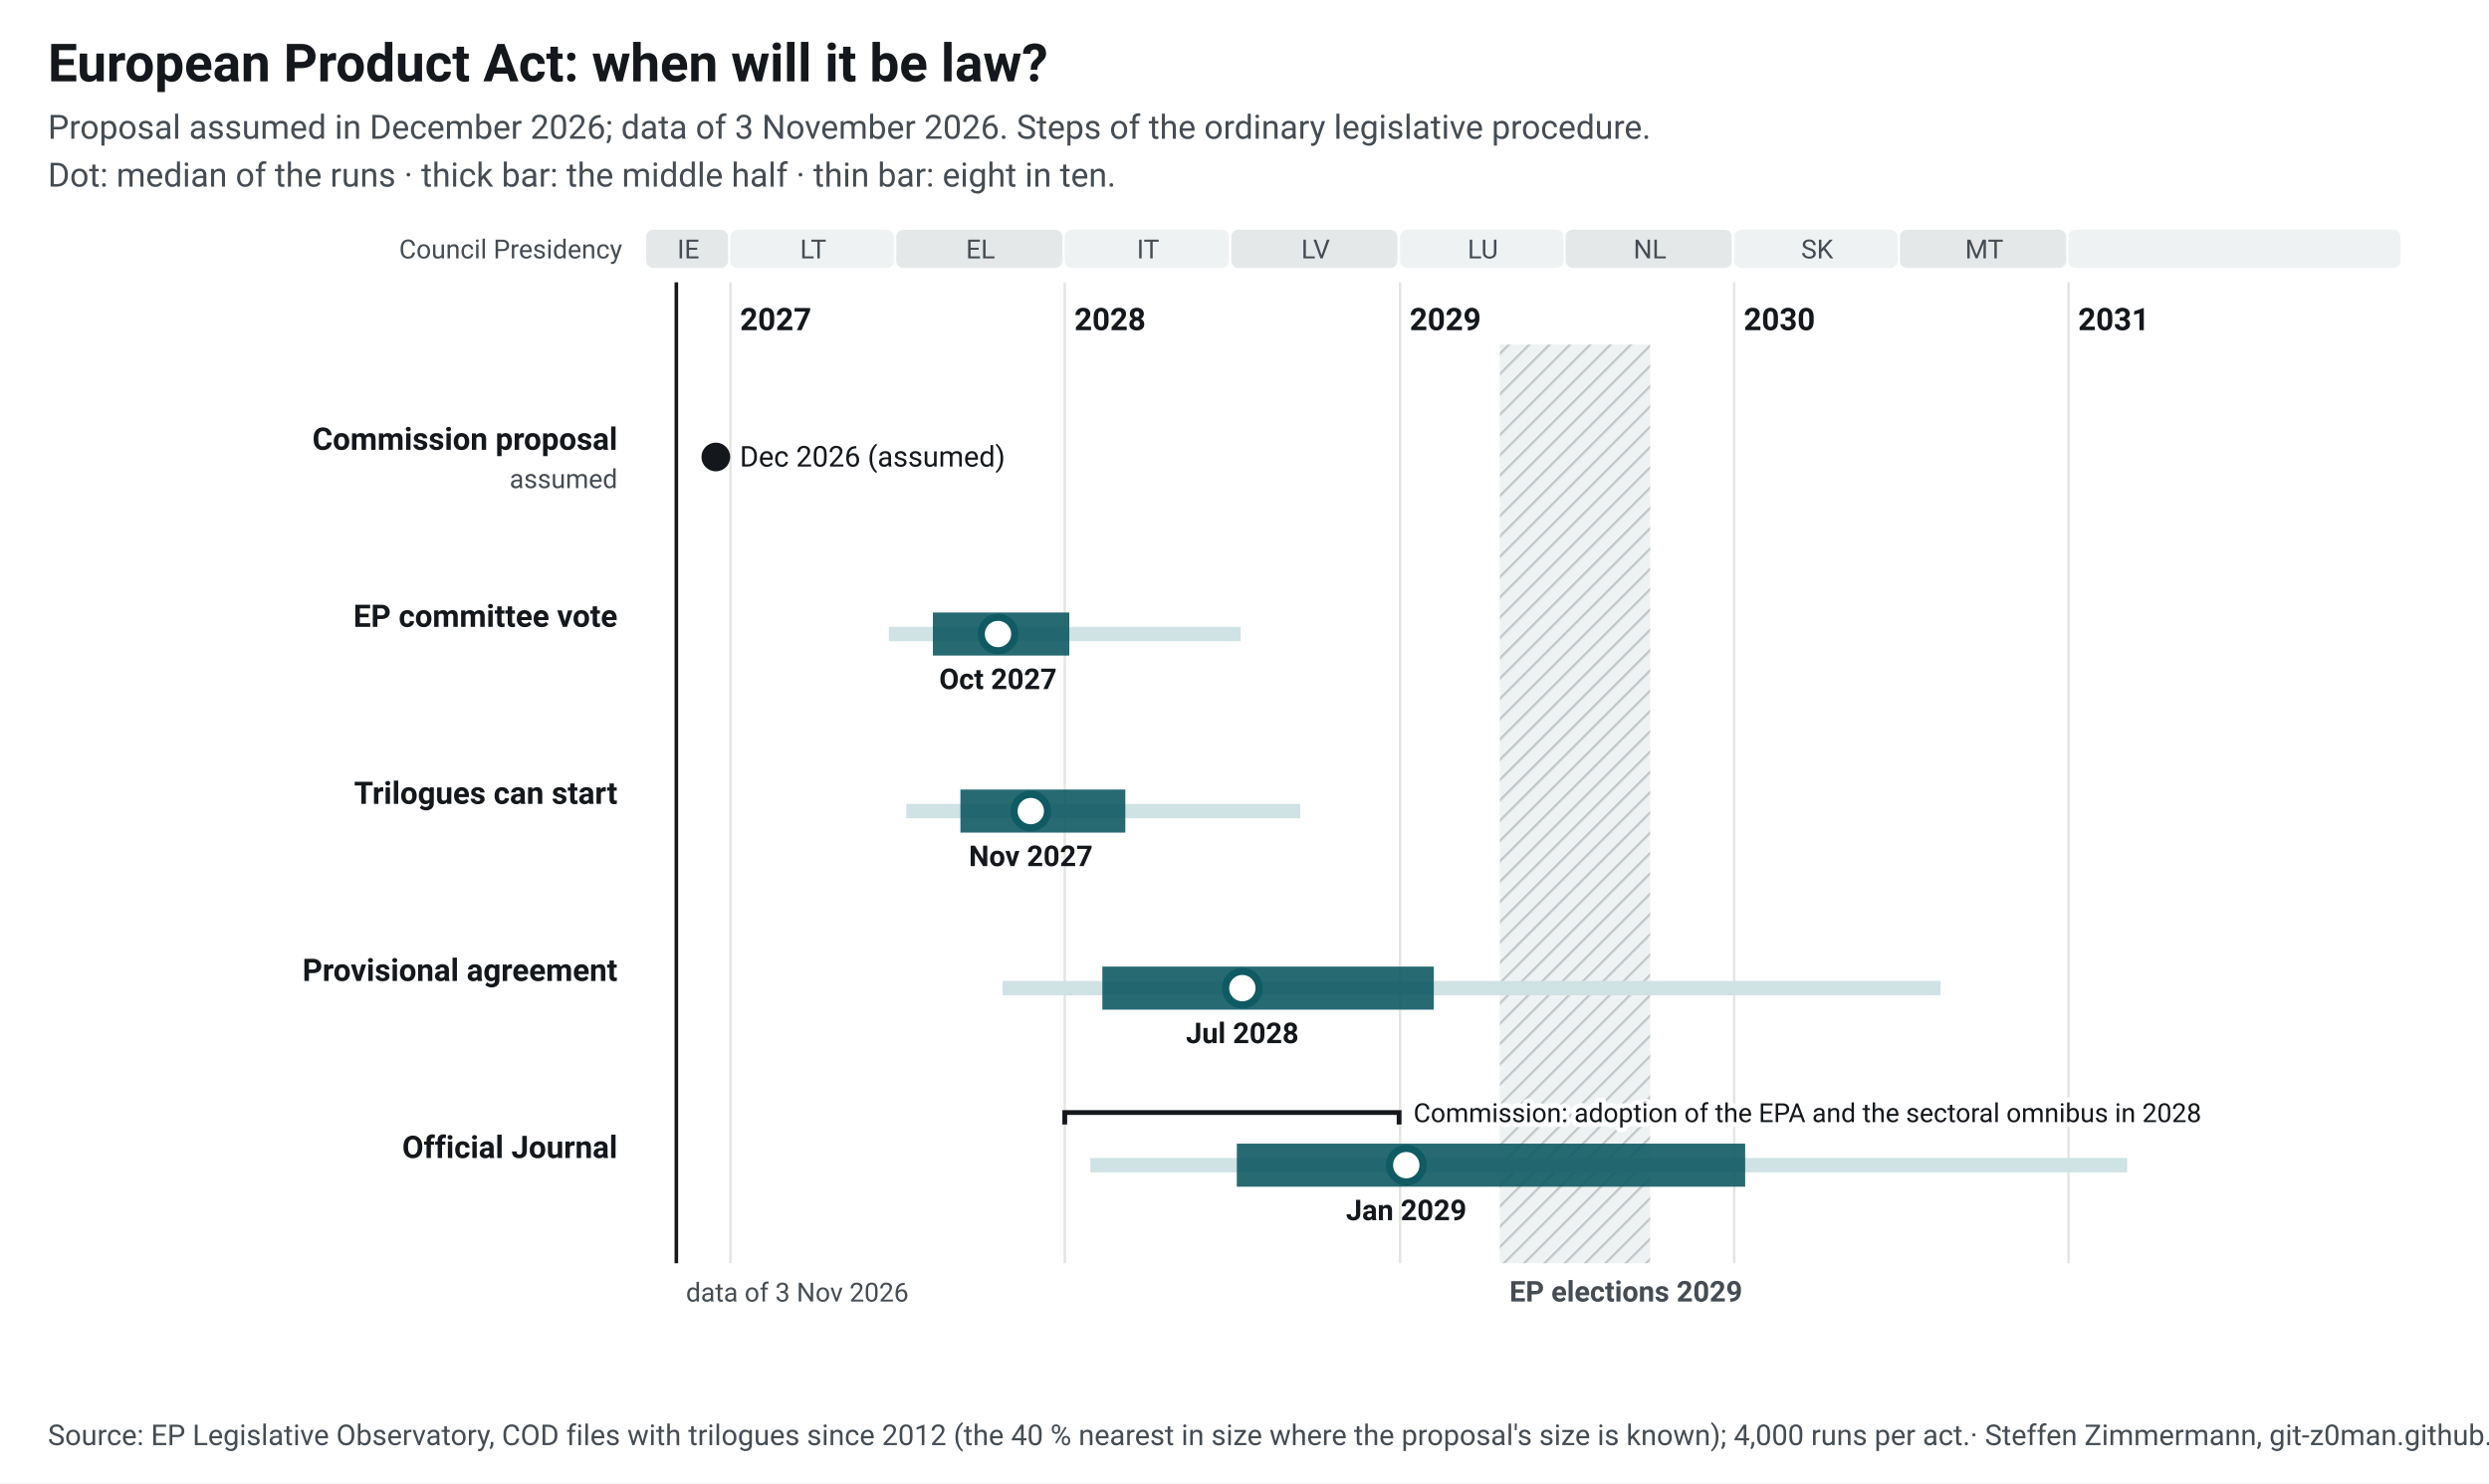
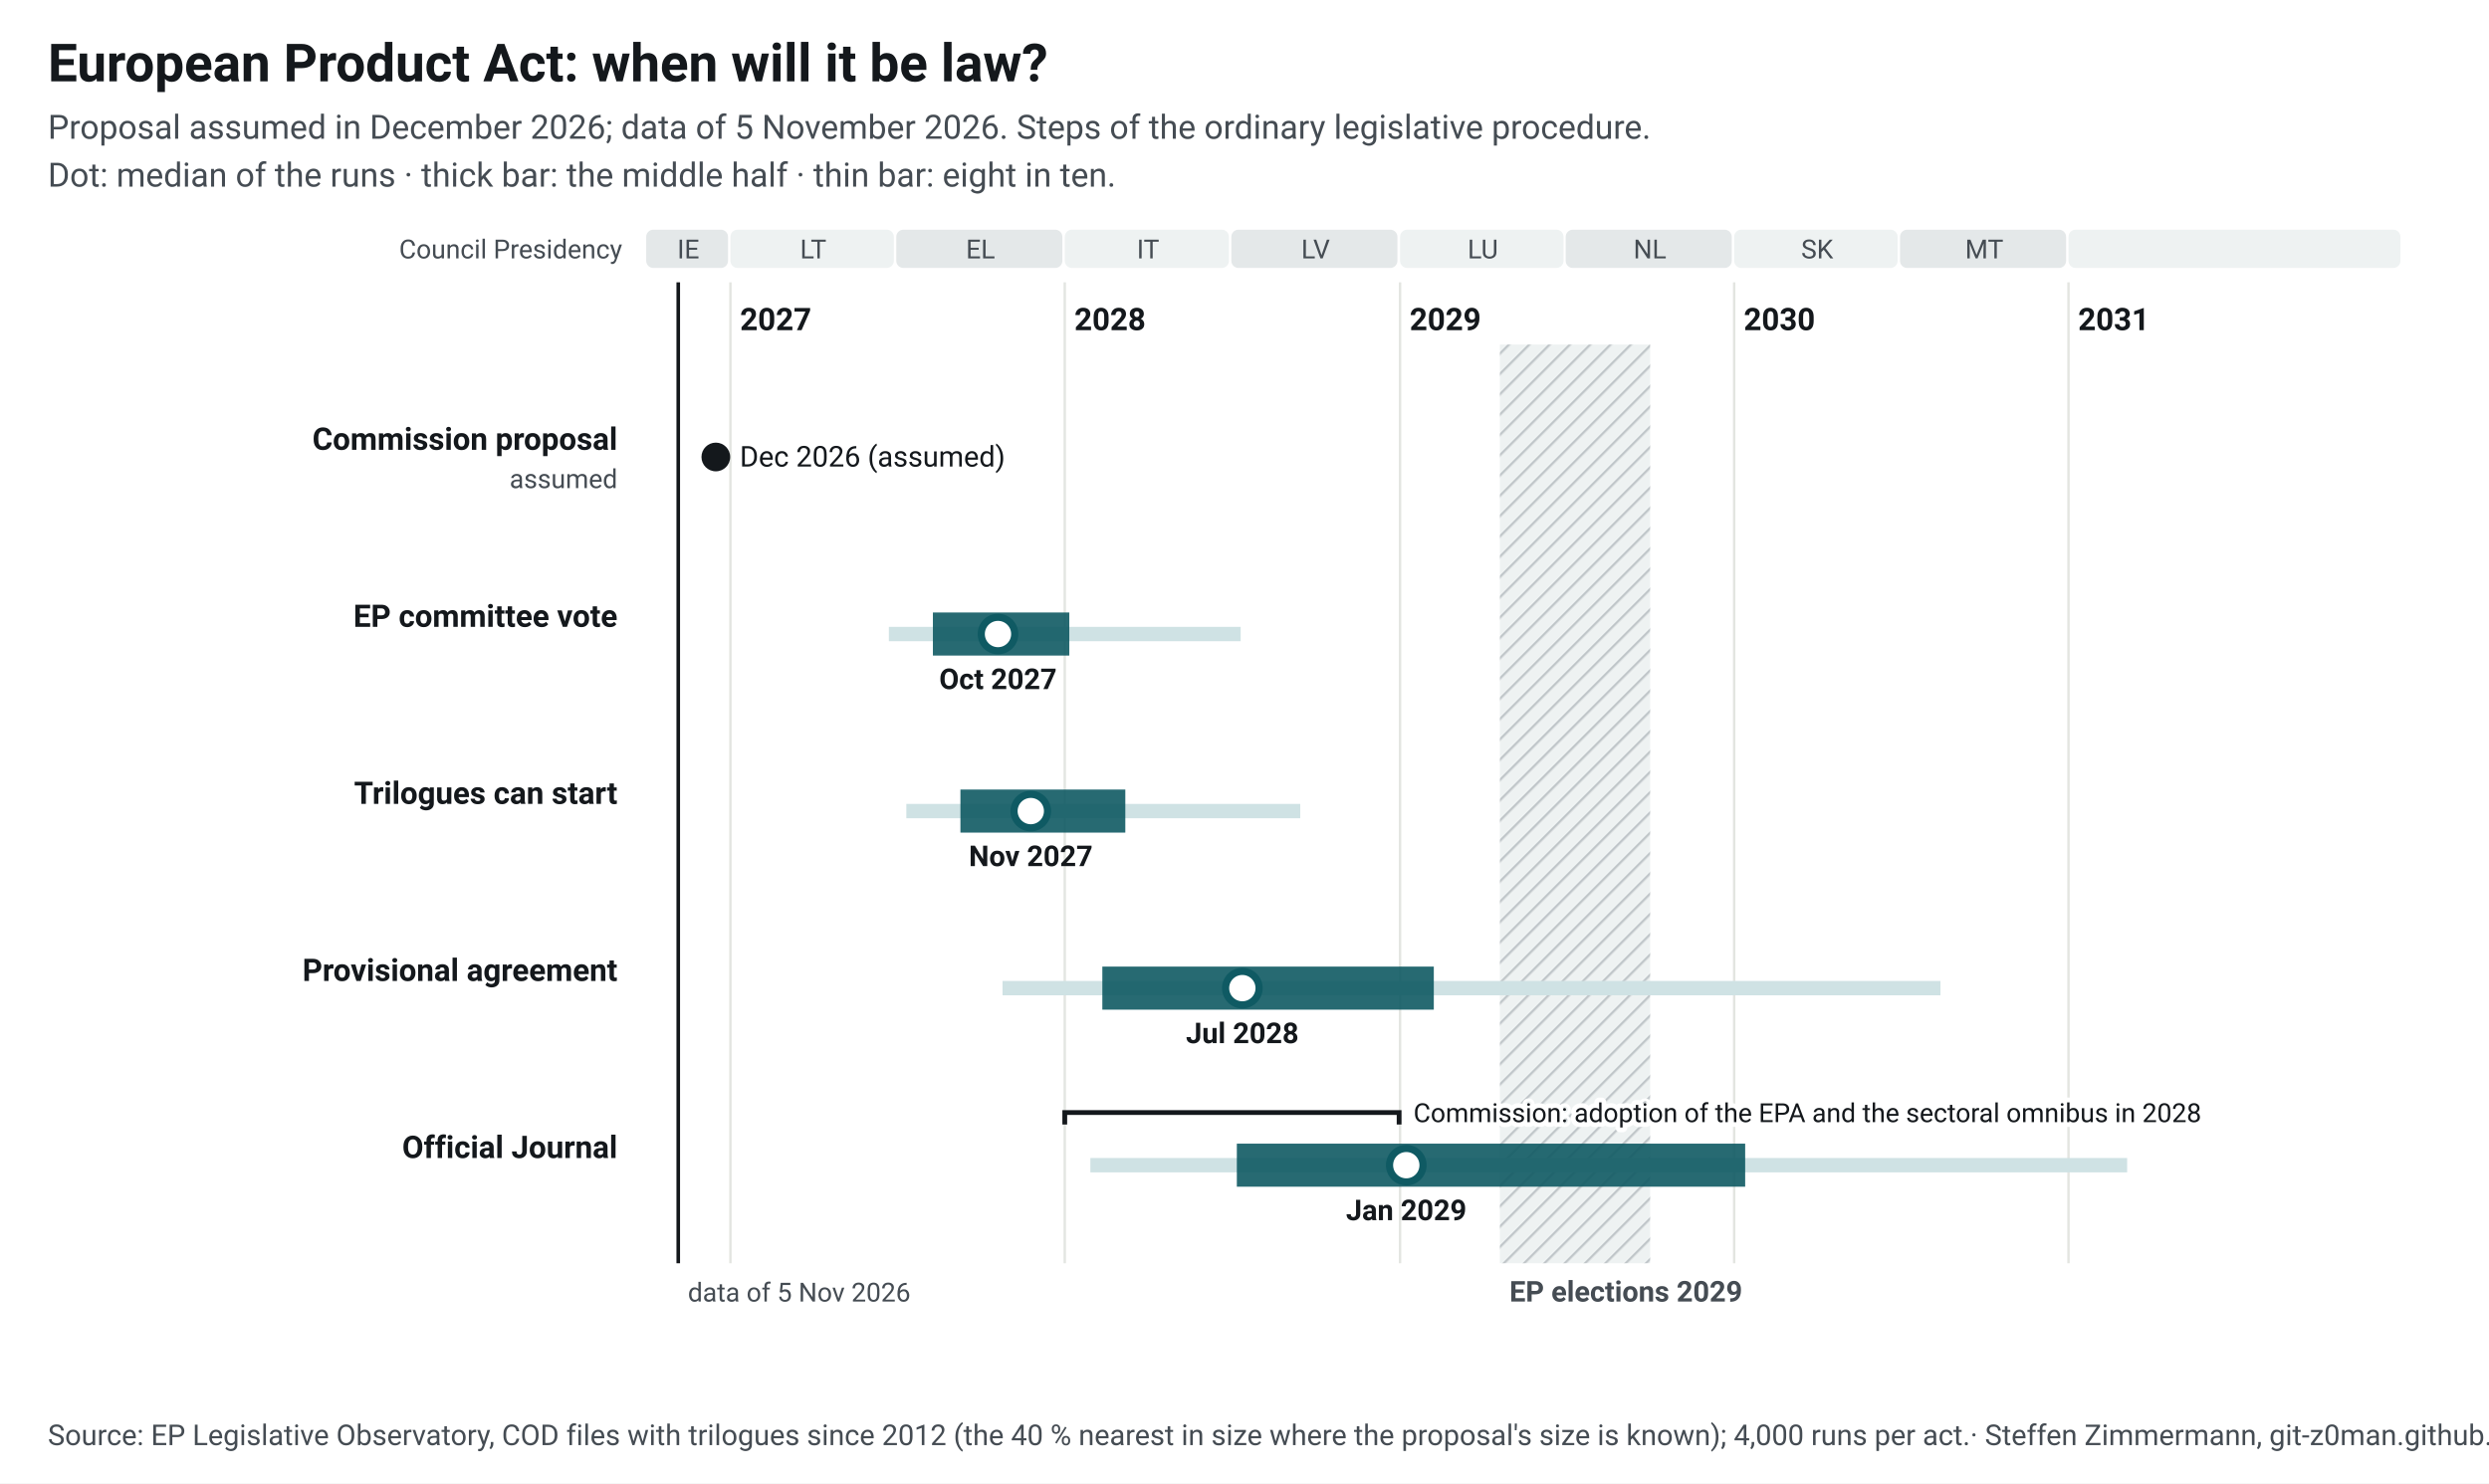
<svg xmlns="http://www.w3.org/2000/svg" width="1040" height="620" viewBox="0 0 1040 620" font-family="&quot;Source Sans 3&quot;, system-ui, -apple-system, Segoe UI, Roboto, Arial, sans-serif" font-size="13">
  <style>.ink{fill:#14181c}.mu{fill:#454c53}.gr{stroke:#e3e5e1;stroke-width:1}.pa{fill:#eef2f2}.pb{fill:#e4e8e9}.hb{fill:#eef2f2}.hl{stroke:#c3c9cc}.wt{fill:#454c53}.pt{fill:#14181c;paint-order:stroke;stroke:#fff;stroke-width:4px;stroke-linejoin:round}.pl{stroke:#14181c}.td{stroke:#14181c;stroke-width:1.5}.b50{fill:#0f5a63;opacity:.9}.b80{fill:#cfe2e4}.med{fill:#fff;stroke:#0f5a63}.fx{fill:#14181c}.ini{fill:#e3eeef;stroke:#6e9195;stroke-width:1}.ini80{fill:#a7b7ba}.inim{stroke:#6e9195;stroke-width:2}.c1{stroke:#0f5a63}.c2{stroke:#454c53;stroke-dasharray:7 4}a text{fill:#0f5a63}.nl-pending{fill:#0f5a63}.nl-adopted{fill:#5b646b}.nl-plan{fill:#fff;stroke:#14181c}.nl-open{fill:none;stroke:#14181c}.nl-q{fill:#14181c}.nl-row{stroke:#e3e5e1;stroke-width:.6}.nl-g-announced{fill:#f1f2f3}.nl-g-pending{fill:#e3eeef}.nl-g-adopted{fill:#eef2f2}</style>
  <rect width="1040" height="620" fill="#fff" />
  <text x="20" y="34" font-size="22" font-weight="700" class="ink">European Product Act: when will it be law?</text>
-   <text x="20" y="58" font-size="14" class="mu">Proposal assumed in December 2026; data of 3 November 2026. Steps of the ordinary legislative procedure.</text>
+   <text x="20" y="58" font-size="14" class="mu">Proposal assumed in December 2026; data of 5 November 2026. Steps of the ordinary legislative procedure.</text>
  <text x="20" y="78" font-size="14" class="mu">Dot: median of the runs · thick bar: the middle half · thin bar: eight in ten.</text>
  <g transform="translate(20,92)">
    <defs>
-       <pattern id="hatch-31" width="6" height="6" patternUnits="userSpaceOnUse" patternTransform="rotate(45)">
+       <pattern id="hatch-33" width="6" height="6" patternUnits="userSpaceOnUse" patternTransform="rotate(45)">
        <rect width="6" height="6" class="hb" />
        <line x1="0" y1="0" x2="0" y2="6" class="hl" stroke-width="2" />
      </pattern>
    </defs>
    <rect x="250.0" y="4" width="34.2" height="16" rx="3" class="pb" data-tip="Council Presidency: IE, Jul 2026 to Dec 2026" />
    <text x="267.6" y="16" text-anchor="middle" font-size="11" class="mu">IE</text>
    <rect x="285.2" y="4" width="68.3" height="16" rx="3" class="pa" data-tip="Council Presidency: LT, Jan 2027 to Jun 2027" />
    <text x="319.8" y="16" text-anchor="middle" font-size="11" class="mu">LT</text>
    <rect x="354.5" y="4" width="69.4" height="16" rx="3" class="pb" data-tip="Council Presidency: EL, Jul 2027 to Dec 2027" />
    <text x="389.7" y="16" text-anchor="middle" font-size="11" class="mu">EL</text>
    <rect x="424.9" y="4" width="68.6" height="16" rx="3" class="pa" data-tip="Council Presidency: IT, Jan 2028 to Jun 2028" />
    <text x="459.7" y="16" text-anchor="middle" font-size="11" class="mu">IT</text>
    <rect x="494.5" y="4" width="69.4" height="16" rx="3" class="pb" data-tip="Council Presidency: LV, Jul 2028 to Dec 2028" />
    <text x="529.7" y="16" text-anchor="middle" font-size="11" class="mu">LV</text>
    <rect x="565.0" y="4" width="68.3" height="16" rx="3" class="pa" data-tip="Council Presidency: LU, Jan 2029 to Jun 2029" />
    <text x="599.6" y="16" text-anchor="middle" font-size="11" class="mu">LU</text>
    <rect x="634.2" y="4" width="69.4" height="16" rx="3" class="pb" data-tip="Council Presidency: NL, Jul 2029 to Dec 2029" />
    <text x="669.4" y="16" text-anchor="middle" font-size="11" class="mu">NL</text>
    <rect x="704.6" y="4" width="68.3" height="16" rx="3" class="pa" data-tip="Council Presidency: SK, Jan 2030 to Jun 2030" />
    <text x="739.3" y="16" text-anchor="middle" font-size="11" class="mu">SK</text>
    <rect x="773.9" y="4" width="69.4" height="16" rx="3" class="pb" data-tip="Council Presidency: MT, Jul 2030 to Dec 2030" />
    <text x="809.1" y="16" text-anchor="middle" font-size="11" class="mu">MT</text>
    <rect x="844.3" y="4" width="138.7" height="16" rx="3" class="pa" data-tip="Council Presidency: not decided, Jan 2031 to Dec 2031" />
    <text x="914.2" y="16" text-anchor="middle" font-size="11" class="mu" />
    <line x1="285.2" y1="26" x2="285.2" y2="436" class="gr" />
    <text x="289.2" y="46" font-weight="600" class="ink">2027</text>
    <line x1="424.9" y1="26" x2="424.9" y2="436" class="gr" />
    <text x="428.9" y="46" font-weight="600" class="ink">2028</text>
    <line x1="565.0" y1="26" x2="565.0" y2="436" class="gr" />
    <text x="569.0" y="46" font-weight="600" class="ink">2029</text>
    <line x1="704.6" y1="26" x2="704.6" y2="436" class="gr" />
    <text x="708.6" y="46" font-weight="600" class="ink">2030</text>
    <line x1="844.3" y1="26" x2="844.3" y2="436" class="gr" />
    <text x="848.3" y="46" font-weight="600" class="ink">2031</text>
-     <rect x="606.7" y="52" width="62.8" height="384" fill="url(#hatch-31)" data-tip="European elections 2029: Parliament does no legislative work from its last session in April until the new committees vote again in October (assumption, as in 2024; the dates are not set yet)." />
+     <rect x="606.7" y="52" width="62.8" height="384" fill="url(#hatch-33)" data-tip="European elections 2029: Parliament does no legislative work from its last session in April until the new committees vote again in October (assumption, as in 2024; the dates are not set yet)." />
    <text x="610.7" y="452" font-size="12" font-weight="600" class="wt">EP elections 2029</text>
    <text x="240" y="16" text-anchor="end" font-size="11" class="mu">Council Presidency</text>
-     <line x1="262.6" y1="26" x2="262.6" y2="436" class="td" />
-     <text x="266.6" y="452" font-size="11" class="mu">data of 3 Nov 2026</text>
+     <line x1="263.4" y1="26" x2="263.4" y2="436" class="td" />
+     <text x="267.4" y="452" font-size="11" class="mu">data of 5 Nov 2026</text>
    <text x="238" y="96.0" text-anchor="end" font-weight="600" class="ink lnk">Commission proposal</text>
    <text x="238" y="112.0" text-anchor="end" font-size="11" class="mu">assumed</text>
    <circle cx="279.1" cy="99.0" r="6" class="fx" data-tip="Commission proposal: 16 Dec 2026" />
    <text x="289.1" y="103.0" font-size="12" class="ink">Dec 2026 (assumed)</text>
    <text x="238" y="170.0" text-anchor="end" font-weight="600" class="ink lnk">EP committee vote</text>
    <rect x="351.4" y="170.0" width="147.0" height="6" class="b80" data-tip="EP committee vote: median Oct 2027; half of the runs Aug 2027 to Jan 2028; eight in ten Jun 2027 to Jul 2028" />
    <rect x="369.8" y="164.0" width="57.0" height="18" class="b50" data-tip="EP committee vote: median Oct 2027; half of the runs Aug 2027 to Jan 2028; eight in ten Jun 2027 to Jul 2028" />
    <circle cx="397.0" cy="173.0" r="7" class="med" stroke-width="3" data-tip="EP committee vote: median Oct 2027; half of the runs Aug 2027 to Jan 2028; eight in ten Jun 2027 to Jul 2028" />
    <text x="397.0" y="196.0" text-anchor="middle" font-size="12" font-weight="600" class="ink">Oct 2027</text>
    <text x="238" y="244.0" text-anchor="end" font-weight="600" class="ink lnk">Trilogues can start</text>
    <rect x="358.7" y="244.0" width="164.6" height="6" class="b80" data-tip="Trilogues can start: median Nov 2027; half of the runs Sep 2027 to Mar 2028; eight in ten Jul 2027 to Sep 2028" />
    <rect x="381.3" y="238.0" width="68.9" height="18" class="b50" data-tip="Trilogues can start: median Nov 2027; half of the runs Sep 2027 to Mar 2028; eight in ten Jul 2027 to Sep 2028" />
    <circle cx="410.7" cy="247.0" r="7" class="med" stroke-width="3" data-tip="Trilogues can start: median Nov 2027; half of the runs Sep 2027 to Mar 2028; eight in ten Jul 2027 to Sep 2028" />
    <text x="410.7" y="270.0" text-anchor="middle" font-size="12" font-weight="600" class="ink">Nov 2027</text>
    <text x="238" y="318.0" text-anchor="end" font-weight="600" class="ink lnk">Provisional agreement</text>
    <rect x="398.9" y="318.0" width="391.9" height="6" class="b80" data-tip="Provisional agreement: median Jul 2028; half of the runs Feb 2028 to Feb 2029; eight in ten Oct 2027 to Aug 2030" />
    <rect x="440.6" y="312.0" width="138.5" height="18" class="b50" data-tip="Provisional agreement: median Jul 2028; half of the runs Feb 2028 to Feb 2029; eight in ten Oct 2027 to Aug 2030" />
    <circle cx="499.1" cy="321.0" r="7" class="med" stroke-width="3" data-tip="Provisional agreement: median Jul 2028; half of the runs Feb 2028 to Feb 2029; eight in ten Oct 2027 to Aug 2030" />
    <text x="499.1" y="344.0" text-anchor="middle" font-size="12" font-weight="600" class="ink">Jul 2028</text>
    <text x="238" y="392.0" text-anchor="end" font-weight="600" class="ink lnk">Official Journal</text>
    <rect x="435.6" y="392.0" width="433.2" height="6" class="b80" data-tip="Official Journal: median Jan 2029; half of the runs Jul 2028 to Jan 2030; eight in ten Jan 2028 to Mar 2031" />
    <rect x="496.8" y="386.0" width="212.4" height="18" class="b50" data-tip="Official Journal: median Jan 2029; half of the runs Jul 2028 to Jan 2030; eight in ten Jan 2028 to Mar 2031" />
    <circle cx="567.6" cy="395.0" r="7" class="med" stroke-width="3" data-tip="Official Journal: median Jan 2029; half of the runs Jul 2028 to Jan 2030; eight in ten Jan 2028 to Mar 2031" />
    <text x="567.6" y="418.0" text-anchor="middle" font-size="12" font-weight="600" class="ink">Jan 2029</text>
    <path d="M424.9,378.0 V373.0 H564.6 V378.0" fill="none" class="pl" stroke-width="2" data-tip="Commission: adoption of the EPA and the sectoral omnibus in 2028" />
    <text x="570.6" y="377.0" font-size="11" class="pt">Commission: adoption of the EPA and the sectoral omnibus in 2028</text>
  </g>
  <text x="20" y="604" font-size="12" class="mu">Source: EP Legislative Observatory, COD files with trilogues since 2012 (the 40 % nearest in size where the proposal's size is known); 4,000 runs per act.<tspan> · Steffen Zimmermann, git-z0man.github.io/eu-regulation-timeline, CC BY 4.0</tspan>
  </text>
</svg>
